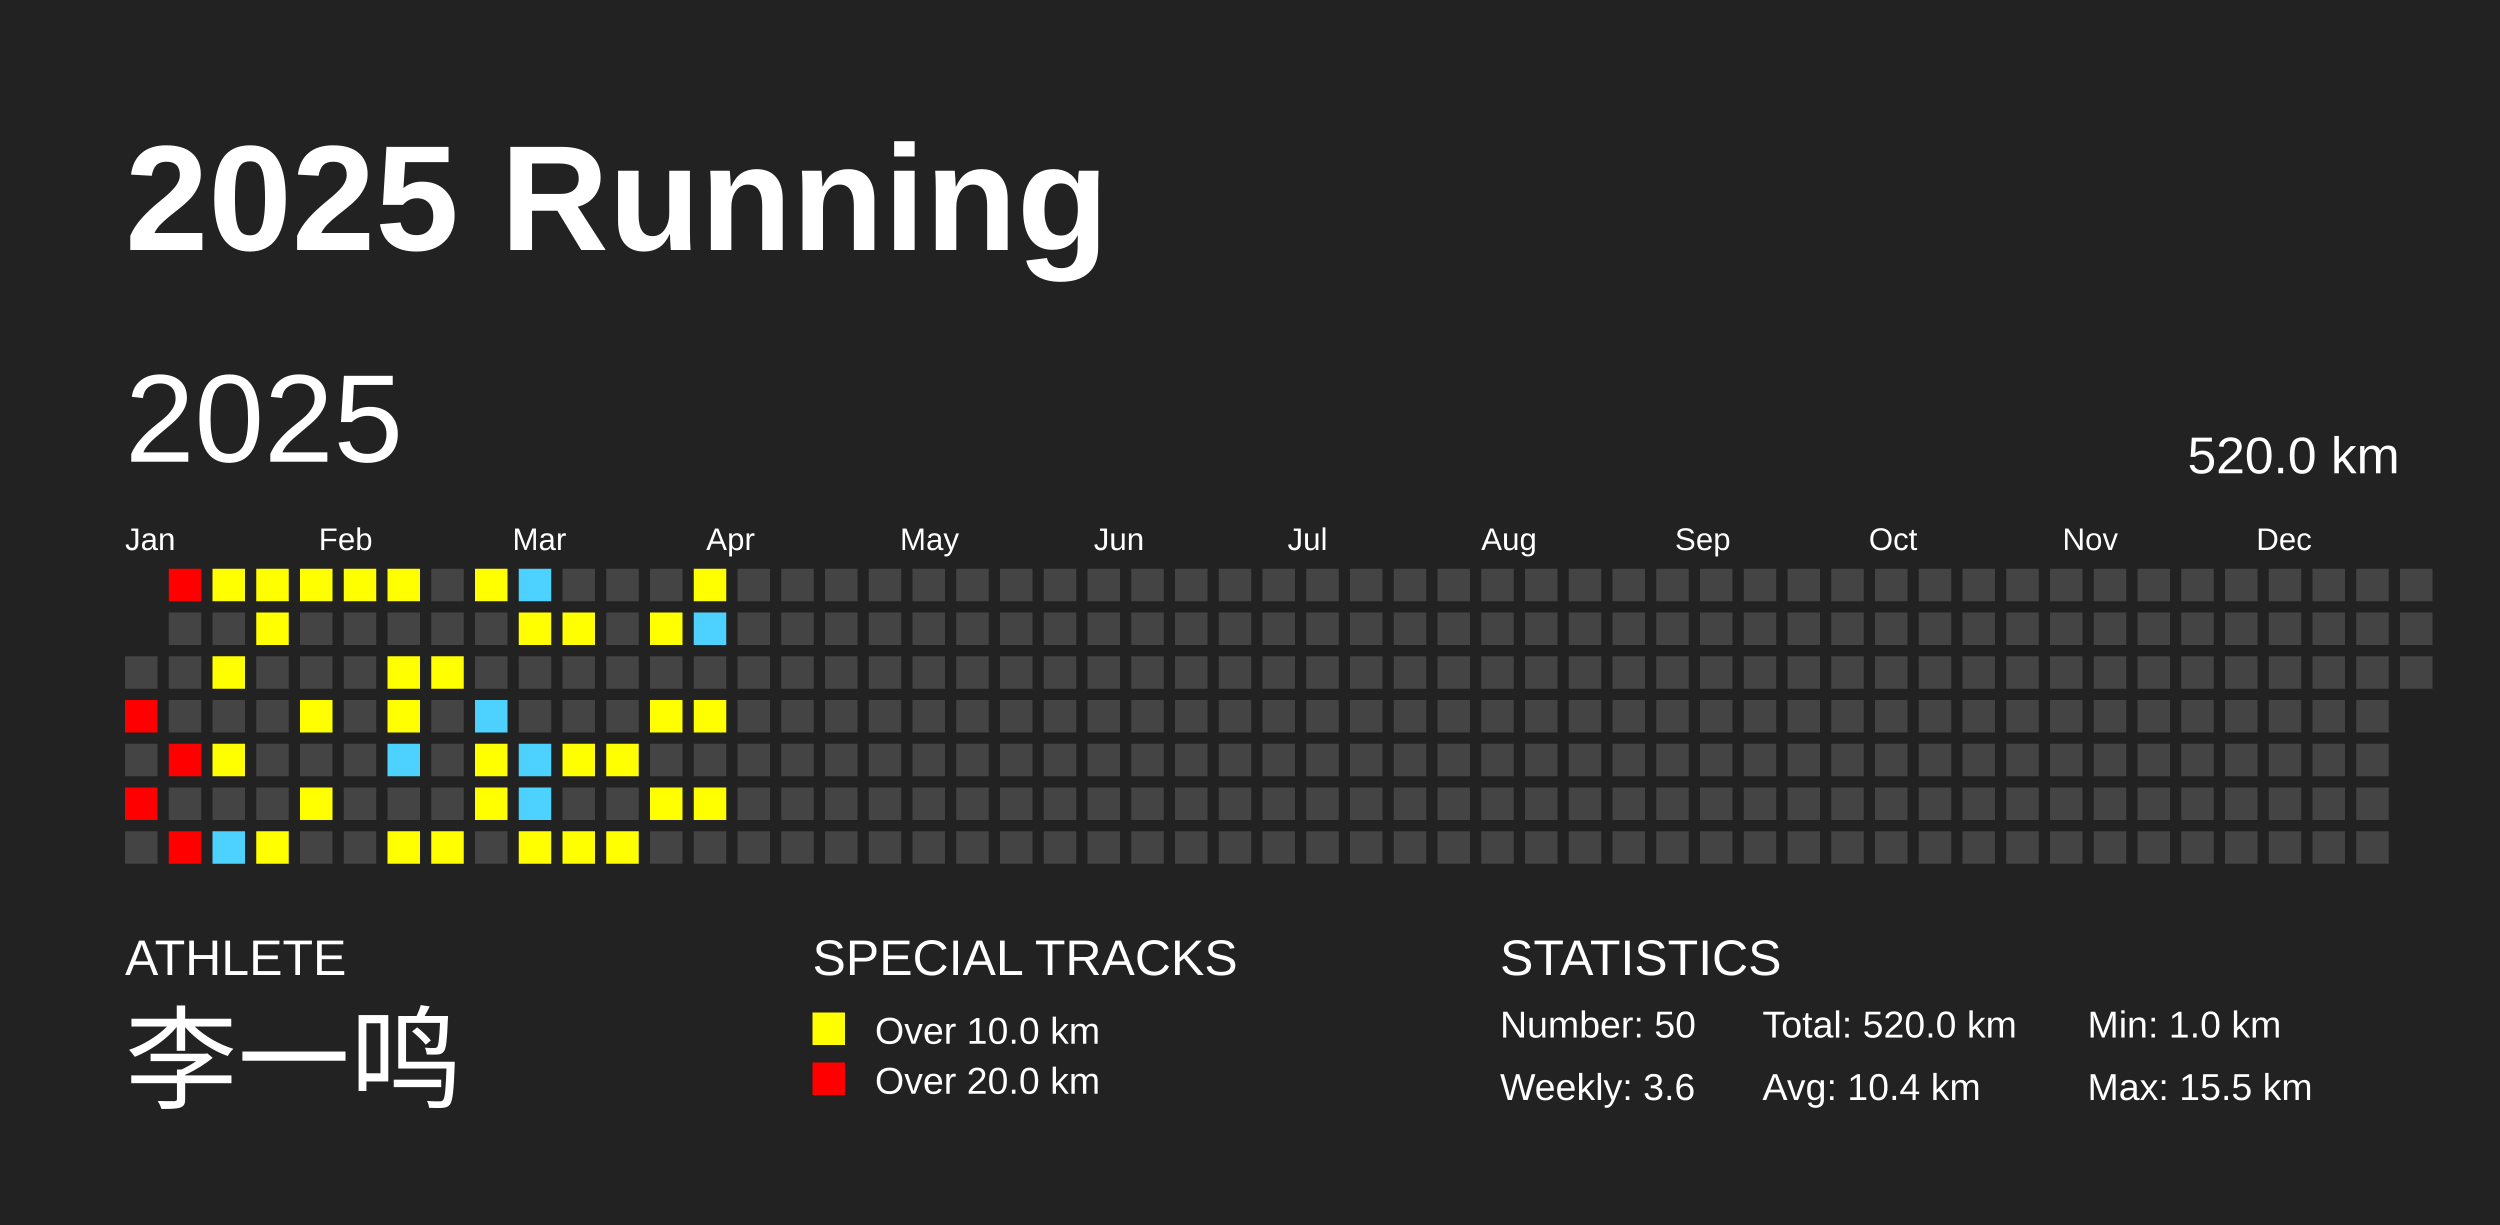
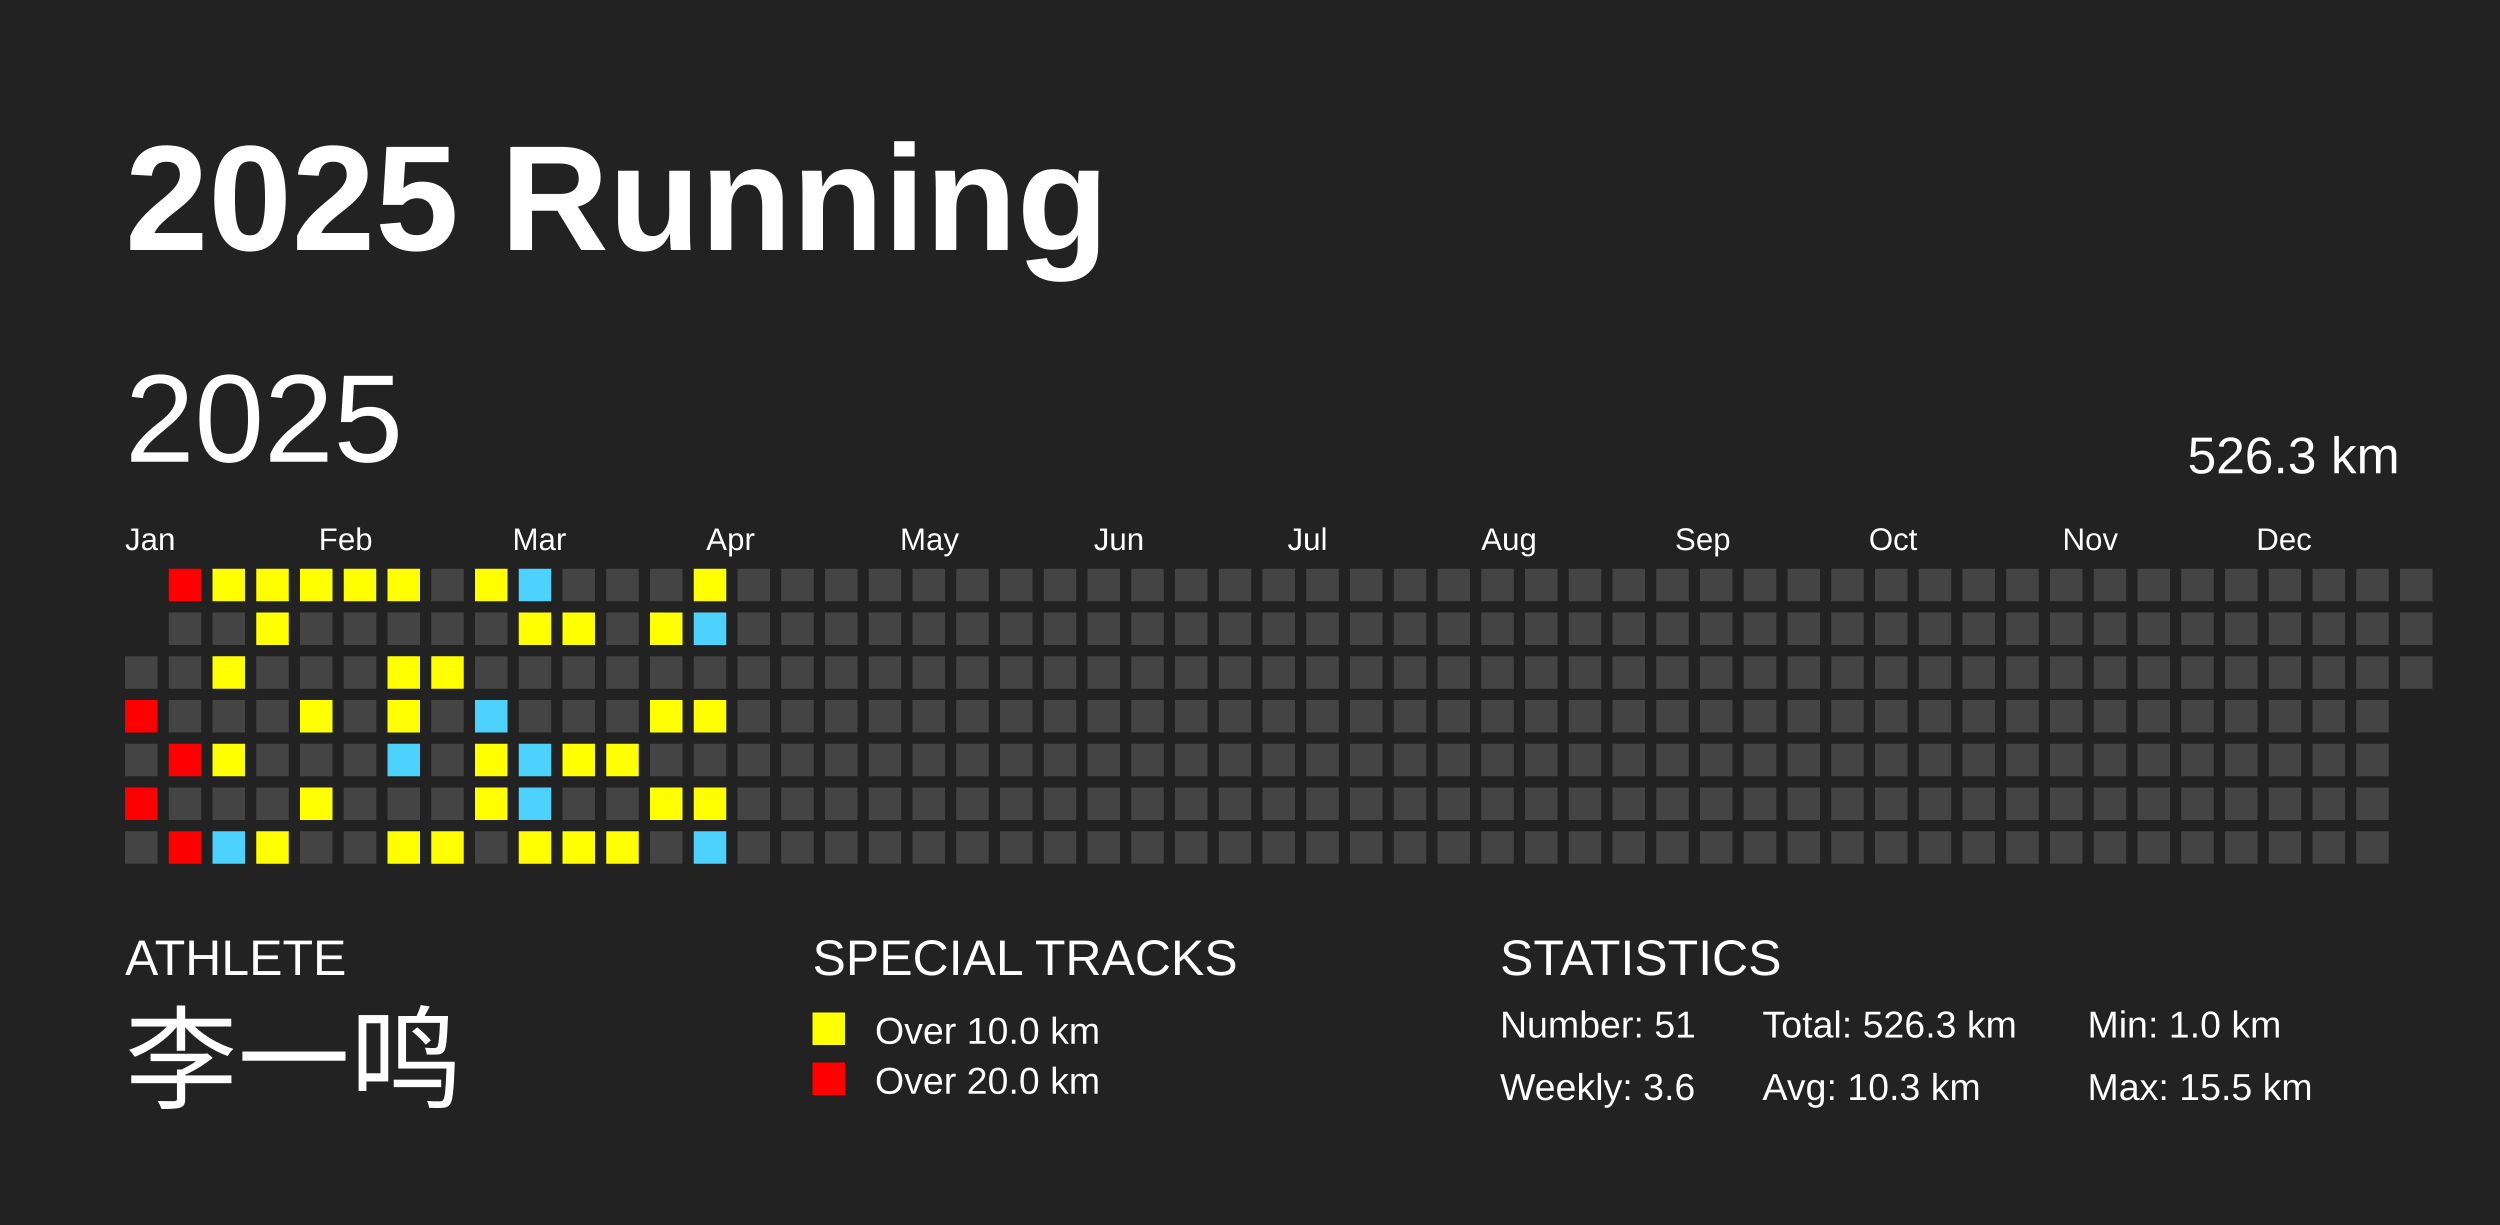
<svg xmlns="http://www.w3.org/2000/svg" baseProfile="full" height="98mm" version="1.1" viewBox="0,0,200,98" width="200mm">
  <defs />
  <rect fill="#222222" height="98" width="200" x="0" y="0" />
  <text fill="#FFFFFF" style="font-size:12px; font-family:Arial; font-weight:bold;" x="10" y="20">2025 Running</text>
  <text fill="#FFFFFF" style="font-size:4px; font-family:Arial" x="10" y="78">ATHLETE</text>
  <text fill="#FFFFFF" style="font-size:9px; font-family:Arial" x="10" y="88">李一鸣</text>
  <text fill="#FFFFFF" style="font-size:4px; font-family:Arial" x="65" y="78">SPECIAL TRACKS</text>
  <rect fill="yellow" height="2.6" width="2.6" x="65" y="81" />
  <text fill="#FFFFFF" style="font-size:3px; font-family:Arial" x="70" y="83.5">Over 10.0 km</text>
  <rect fill="red" height="2.6" width="2.6" x="65" y="85" />
  <text fill="#FFFFFF" style="font-size:3px; font-family:Arial" x="70" y="87.5">Over 20.0 km</text>
  <text fill="#FFFFFF" style="font-size:4px; font-family:Arial" x="120" y="78">STATISTICS</text>
-   <text fill="#FFFFFF" style="font-size:3px; font-family:Arial" x="120" y="83">Number: 50</text>
+   <text fill="#FFFFFF" style="font-size:3px; font-family:Arial" x="120" y="83">Number: 51</text>
  <text fill="#FFFFFF" style="font-size:3px; font-family:Arial" x="120" y="88">Weekly: 3.6</text>
-   <text fill="#FFFFFF" style="font-size:3px; font-family:Arial" x="141" y="83">Total: 520.0 km</text>
-   <text fill="#FFFFFF" style="font-size:3px; font-family:Arial" x="141" y="88">Avg: 10.4 km</text>
+   <text fill="#FFFFFF" style="font-size:3px; font-family:Arial" x="141" y="83">Total: 526.3 km</text>
+   <text fill="#FFFFFF" style="font-size:3px; font-family:Arial" x="141" y="88">Avg: 10.3 km</text>
  <text fill="#FFFFFF" style="font-size:3px; font-family:Arial" x="167" y="83">Min: 1.0 km</text>
  <text fill="#FFFFFF" style="font-size:3px; font-family:Arial" x="167" y="88">Max: 15.5 km</text>
  <text dominant-baseline="hanging" fill="#FFFFFF" style="font-size:10.0px; font-family:Arial;" x="10" y="30">2025</text>
-   <text dominant-baseline="hanging" fill="#FFFFFF" style="font-size:4.125px; font-family:Arial;" x="175" y="35">520.0 km</text>
+   <text dominant-baseline="hanging" fill="#FFFFFF" style="font-size:4.125px; font-family:Arial;" x="175" y="35">526.3 km</text>
  <text fill="#FFFFFF" style="font-size:2.5px; font-family:Arial" x="10.0" y="44">Jan</text>
  <text fill="#FFFFFF" style="font-size:2.5px; font-family:Arial" x="25.5" y="44">Feb</text>
  <text fill="#FFFFFF" style="font-size:2.5px; font-family:Arial" x="41.0" y="44">Mar</text>
  <text fill="#FFFFFF" style="font-size:2.5px; font-family:Arial" x="56.5" y="44">Apr</text>
  <text fill="#FFFFFF" style="font-size:2.5px; font-family:Arial" x="72.0" y="44">May</text>
  <text fill="#FFFFFF" style="font-size:2.5px; font-family:Arial" x="87.5" y="44">Jun</text>
  <text fill="#FFFFFF" style="font-size:2.5px; font-family:Arial" x="103.0" y="44">Jul</text>
  <text fill="#FFFFFF" style="font-size:2.5px; font-family:Arial" x="118.5" y="44">Aug</text>
  <text fill="#FFFFFF" style="font-size:2.5px; font-family:Arial" x="134.0" y="44">Sep</text>
  <text fill="#FFFFFF" style="font-size:2.5px; font-family:Arial" x="149.5" y="44">Oct</text>
  <text fill="#FFFFFF" style="font-size:2.5px; font-family:Arial" x="165.0" y="44">Nov</text>
  <text fill="#FFFFFF" style="font-size:2.5px; font-family:Arial" x="180.5" y="44">Dec</text>
  <rect fill="#444444" height="2.6" width="2.6" x="10.0" y="52.5" />
  <rect fill="red" height="2.6" width="2.6" x="10.0" y="56.0" />
  <rect fill="#444444" height="2.6" width="2.6" x="10.0" y="59.5" />
  <rect fill="red" height="2.6" width="2.6" x="10.0" y="63.0" />
  <rect fill="#444444" height="2.6" width="2.6" x="10.0" y="66.5" />
  <rect fill="red" height="2.6" width="2.6" x="13.5" y="45.5" />
  <rect fill="#444444" height="2.6" width="2.6" x="13.5" y="49.0" />
  <rect fill="#444444" height="2.6" width="2.6" x="13.5" y="52.5" />
  <rect fill="#444444" height="2.6" width="2.6" x="13.5" y="56.0" />
  <rect fill="red" height="2.6" width="2.6" x="13.5" y="59.5" />
  <rect fill="#444444" height="2.6" width="2.6" x="13.5" y="63.0" />
  <rect fill="red" height="2.6" width="2.6" x="13.5" y="66.5" />
  <rect fill="yellow" height="2.6" width="2.6" x="17.0" y="45.5" />
  <rect fill="#444444" height="2.6" width="2.6" x="17.0" y="49.0" />
  <rect fill="yellow" height="2.6" width="2.6" x="17.0" y="52.5" />
  <rect fill="#444444" height="2.6" width="2.6" x="17.0" y="56.0" />
  <rect fill="yellow" height="2.6" width="2.6" x="17.0" y="59.5" />
  <rect fill="#444444" height="2.6" width="2.6" x="17.0" y="63.0" />
  <rect fill="#4DD2FF" height="2.6" width="2.6" x="17.0" y="66.5" />
  <rect fill="yellow" height="2.6" width="2.6" x="20.5" y="45.5" />
  <rect fill="yellow" height="2.6" width="2.6" x="20.5" y="49.0" />
  <rect fill="#444444" height="2.6" width="2.6" x="20.5" y="52.5" />
  <rect fill="#444444" height="2.6" width="2.6" x="20.5" y="56.0" />
  <rect fill="#444444" height="2.6" width="2.6" x="20.5" y="59.5" />
  <rect fill="#444444" height="2.6" width="2.6" x="20.5" y="63.0" />
  <rect fill="yellow" height="2.6" width="2.6" x="20.5" y="66.5" />
  <rect fill="yellow" height="2.6" width="2.6" x="24.0" y="45.5" />
  <rect fill="#444444" height="2.6" width="2.6" x="24.0" y="49.0" />
  <rect fill="#444444" height="2.6" width="2.6" x="24.0" y="52.5" />
  <rect fill="yellow" height="2.6" width="2.6" x="24.0" y="56.0" />
  <rect fill="#444444" height="2.6" width="2.6" x="24.0" y="59.5" />
  <rect fill="yellow" height="2.6" width="2.6" x="24.0" y="63.0" />
  <rect fill="#444444" height="2.6" width="2.6" x="24.0" y="66.5" />
  <rect fill="yellow" height="2.6" width="2.6" x="27.5" y="45.5" />
  <rect fill="#444444" height="2.6" width="2.6" x="27.5" y="49.0" />
  <rect fill="#444444" height="2.6" width="2.6" x="27.5" y="52.5" />
  <rect fill="#444444" height="2.6" width="2.6" x="27.5" y="56.0" />
  <rect fill="#444444" height="2.6" width="2.6" x="27.5" y="59.5" />
  <rect fill="#444444" height="2.6" width="2.6" x="27.5" y="63.0" />
  <rect fill="#444444" height="2.6" width="2.6" x="27.5" y="66.5" />
  <rect fill="yellow" height="2.6" width="2.6" x="31.0" y="45.5" />
  <rect fill="#444444" height="2.6" width="2.6" x="31.0" y="49.0" />
  <rect fill="yellow" height="2.6" width="2.6" x="31.0" y="52.5" />
  <rect fill="yellow" height="2.6" width="2.6" x="31.0" y="56.0" />
  <rect fill="#4DD2FF" height="2.6" width="2.6" x="31.0" y="59.5" />
  <rect fill="#444444" height="2.6" width="2.6" x="31.0" y="63.0" />
  <rect fill="yellow" height="2.6" width="2.6" x="31.0" y="66.5" />
  <rect fill="#444444" height="2.6" width="2.6" x="34.5" y="45.5" />
  <rect fill="#444444" height="2.6" width="2.6" x="34.5" y="49.0" />
  <rect fill="yellow" height="2.6" width="2.6" x="34.5" y="52.5" />
  <rect fill="#444444" height="2.6" width="2.6" x="34.5" y="56.0" />
  <rect fill="#444444" height="2.6" width="2.6" x="34.5" y="59.5" />
  <rect fill="#444444" height="2.6" width="2.6" x="34.5" y="63.0" />
  <rect fill="yellow" height="2.6" width="2.6" x="34.5" y="66.5" />
  <rect fill="yellow" height="2.6" width="2.6" x="38.0" y="45.5" />
  <rect fill="#444444" height="2.6" width="2.6" x="38.0" y="49.0" />
  <rect fill="#444444" height="2.6" width="2.6" x="38.0" y="52.5" />
  <rect fill="#4DD2FF" height="2.6" width="2.6" x="38.0" y="56.0" />
  <rect fill="yellow" height="2.6" width="2.6" x="38.0" y="59.5" />
  <rect fill="yellow" height="2.6" width="2.6" x="38.0" y="63.0" />
  <rect fill="#444444" height="2.6" width="2.6" x="38.0" y="66.5" />
  <rect fill="#4DD2FF" height="2.6" width="2.6" x="41.5" y="45.5" />
  <rect fill="yellow" height="2.6" width="2.6" x="41.5" y="49.0" />
  <rect fill="#444444" height="2.6" width="2.6" x="41.5" y="52.5" />
  <rect fill="#444444" height="2.6" width="2.6" x="41.5" y="56.0" />
  <rect fill="#4DD2FF" height="2.6" width="2.6" x="41.5" y="59.5" />
  <rect fill="#4DD2FF" height="2.6" width="2.6" x="41.5" y="63.0" />
  <rect fill="yellow" height="2.6" width="2.6" x="41.5" y="66.5" />
  <rect fill="#444444" height="2.6" width="2.6" x="45.0" y="45.5" />
  <rect fill="yellow" height="2.6" width="2.6" x="45.0" y="49.0" />
  <rect fill="#444444" height="2.6" width="2.6" x="45.0" y="52.5" />
  <rect fill="#444444" height="2.6" width="2.6" x="45.0" y="56.0" />
  <rect fill="yellow" height="2.6" width="2.6" x="45.0" y="59.5" />
  <rect fill="#444444" height="2.6" width="2.6" x="45.0" y="63.0" />
  <rect fill="yellow" height="2.6" width="2.6" x="45.0" y="66.5" />
  <rect fill="#444444" height="2.6" width="2.6" x="48.5" y="45.5" />
  <rect fill="#444444" height="2.6" width="2.6" x="48.5" y="49.0" />
  <rect fill="#444444" height="2.6" width="2.6" x="48.5" y="52.5" />
  <rect fill="#444444" height="2.6" width="2.6" x="48.5" y="56.0" />
  <rect fill="yellow" height="2.6" width="2.6" x="48.5" y="59.5" />
  <rect fill="#444444" height="2.6" width="2.6" x="48.5" y="63.0" />
  <rect fill="yellow" height="2.6" width="2.6" x="48.5" y="66.5" />
  <rect fill="#444444" height="2.6" width="2.6" x="52.0" y="45.5" />
  <rect fill="yellow" height="2.6" width="2.6" x="52.0" y="49.0" />
  <rect fill="#444444" height="2.6" width="2.6" x="52.0" y="52.5" />
  <rect fill="yellow" height="2.6" width="2.6" x="52.0" y="56.0" />
  <rect fill="#444444" height="2.6" width="2.6" x="52.0" y="59.5" />
  <rect fill="yellow" height="2.6" width="2.6" x="52.0" y="63.0" />
  <rect fill="#444444" height="2.6" width="2.6" x="52.0" y="66.5" />
  <rect fill="yellow" height="2.6" width="2.6" x="55.5" y="45.5" />
  <rect fill="#4DD2FF" height="2.6" width="2.6" x="55.5" y="49.0" />
  <rect fill="#444444" height="2.6" width="2.6" x="55.5" y="52.5" />
  <rect fill="yellow" height="2.6" width="2.6" x="55.5" y="56.0" />
  <rect fill="#444444" height="2.6" width="2.6" x="55.5" y="59.5" />
  <rect fill="yellow" height="2.6" width="2.6" x="55.5" y="63.0" />
-   <rect fill="#444444" height="2.6" width="2.6" x="55.5" y="66.5" />
+   <rect fill="#4DD2FF" height="2.6" width="2.6" x="55.5" y="66.5" />
  <rect fill="#444444" height="2.6" width="2.6" x="59.0" y="45.5" />
  <rect fill="#444444" height="2.6" width="2.6" x="59.0" y="49.0" />
  <rect fill="#444444" height="2.6" width="2.6" x="59.0" y="52.5" />
  <rect fill="#444444" height="2.6" width="2.6" x="59.0" y="56.0" />
  <rect fill="#444444" height="2.6" width="2.6" x="59.0" y="59.5" />
  <rect fill="#444444" height="2.6" width="2.6" x="59.0" y="63.0" />
  <rect fill="#444444" height="2.6" width="2.6" x="59.0" y="66.5" />
  <rect fill="#444444" height="2.6" width="2.6" x="62.5" y="45.5" />
  <rect fill="#444444" height="2.6" width="2.6" x="62.5" y="49.0" />
  <rect fill="#444444" height="2.6" width="2.6" x="62.5" y="52.5" />
  <rect fill="#444444" height="2.6" width="2.6" x="62.5" y="56.0" />
  <rect fill="#444444" height="2.6" width="2.6" x="62.5" y="59.5" />
  <rect fill="#444444" height="2.6" width="2.6" x="62.5" y="63.0" />
  <rect fill="#444444" height="2.6" width="2.6" x="62.5" y="66.5" />
  <rect fill="#444444" height="2.6" width="2.6" x="66.0" y="45.5" />
  <rect fill="#444444" height="2.6" width="2.6" x="66.0" y="49.0" />
  <rect fill="#444444" height="2.6" width="2.6" x="66.0" y="52.5" />
  <rect fill="#444444" height="2.6" width="2.6" x="66.0" y="56.0" />
  <rect fill="#444444" height="2.6" width="2.6" x="66.0" y="59.5" />
  <rect fill="#444444" height="2.6" width="2.6" x="66.0" y="63.0" />
  <rect fill="#444444" height="2.6" width="2.6" x="66.0" y="66.5" />
  <rect fill="#444444" height="2.6" width="2.6" x="69.5" y="45.5" />
  <rect fill="#444444" height="2.6" width="2.6" x="69.5" y="49.0" />
  <rect fill="#444444" height="2.6" width="2.6" x="69.5" y="52.5" />
  <rect fill="#444444" height="2.6" width="2.6" x="69.5" y="56.0" />
  <rect fill="#444444" height="2.6" width="2.6" x="69.5" y="59.5" />
  <rect fill="#444444" height="2.6" width="2.6" x="69.5" y="63.0" />
  <rect fill="#444444" height="2.6" width="2.6" x="69.5" y="66.5" />
  <rect fill="#444444" height="2.6" width="2.6" x="73.0" y="45.5" />
  <rect fill="#444444" height="2.6" width="2.6" x="73.0" y="49.0" />
  <rect fill="#444444" height="2.6" width="2.6" x="73.0" y="52.5" />
  <rect fill="#444444" height="2.6" width="2.6" x="73.0" y="56.0" />
  <rect fill="#444444" height="2.6" width="2.6" x="73.0" y="59.5" />
  <rect fill="#444444" height="2.6" width="2.6" x="73.0" y="63.0" />
  <rect fill="#444444" height="2.6" width="2.6" x="73.0" y="66.5" />
  <rect fill="#444444" height="2.6" width="2.6" x="76.5" y="45.5" />
  <rect fill="#444444" height="2.6" width="2.6" x="76.5" y="49.0" />
  <rect fill="#444444" height="2.6" width="2.6" x="76.5" y="52.5" />
  <rect fill="#444444" height="2.6" width="2.6" x="76.5" y="56.0" />
  <rect fill="#444444" height="2.6" width="2.6" x="76.5" y="59.5" />
  <rect fill="#444444" height="2.6" width="2.6" x="76.5" y="63.0" />
  <rect fill="#444444" height="2.6" width="2.6" x="76.5" y="66.5" />
  <rect fill="#444444" height="2.6" width="2.6" x="80.0" y="45.5" />
  <rect fill="#444444" height="2.6" width="2.6" x="80.0" y="49.0" />
  <rect fill="#444444" height="2.6" width="2.6" x="80.0" y="52.5" />
  <rect fill="#444444" height="2.6" width="2.6" x="80.0" y="56.0" />
  <rect fill="#444444" height="2.6" width="2.6" x="80.0" y="59.5" />
  <rect fill="#444444" height="2.6" width="2.6" x="80.0" y="63.0" />
  <rect fill="#444444" height="2.6" width="2.6" x="80.0" y="66.5" />
  <rect fill="#444444" height="2.6" width="2.6" x="83.5" y="45.5" />
  <rect fill="#444444" height="2.6" width="2.6" x="83.5" y="49.0" />
  <rect fill="#444444" height="2.6" width="2.6" x="83.5" y="52.5" />
  <rect fill="#444444" height="2.6" width="2.6" x="83.5" y="56.0" />
  <rect fill="#444444" height="2.6" width="2.6" x="83.5" y="59.5" />
  <rect fill="#444444" height="2.6" width="2.6" x="83.5" y="63.0" />
  <rect fill="#444444" height="2.6" width="2.6" x="83.5" y="66.5" />
  <rect fill="#444444" height="2.6" width="2.6" x="87.0" y="45.5" />
  <rect fill="#444444" height="2.6" width="2.6" x="87.0" y="49.0" />
  <rect fill="#444444" height="2.6" width="2.6" x="87.0" y="52.5" />
  <rect fill="#444444" height="2.6" width="2.6" x="87.0" y="56.0" />
  <rect fill="#444444" height="2.6" width="2.6" x="87.0" y="59.5" />
  <rect fill="#444444" height="2.6" width="2.6" x="87.0" y="63.0" />
  <rect fill="#444444" height="2.6" width="2.6" x="87.0" y="66.5" />
  <rect fill="#444444" height="2.6" width="2.6" x="90.5" y="45.5" />
  <rect fill="#444444" height="2.6" width="2.6" x="90.5" y="49.0" />
  <rect fill="#444444" height="2.6" width="2.6" x="90.5" y="52.5" />
  <rect fill="#444444" height="2.6" width="2.6" x="90.5" y="56.0" />
  <rect fill="#444444" height="2.6" width="2.6" x="90.5" y="59.5" />
  <rect fill="#444444" height="2.6" width="2.6" x="90.5" y="63.0" />
  <rect fill="#444444" height="2.6" width="2.6" x="90.5" y="66.5" />
  <rect fill="#444444" height="2.6" width="2.6" x="94.0" y="45.5" />
  <rect fill="#444444" height="2.6" width="2.6" x="94.0" y="49.0" />
  <rect fill="#444444" height="2.6" width="2.6" x="94.0" y="52.5" />
  <rect fill="#444444" height="2.6" width="2.6" x="94.0" y="56.0" />
  <rect fill="#444444" height="2.6" width="2.6" x="94.0" y="59.5" />
  <rect fill="#444444" height="2.6" width="2.6" x="94.0" y="63.0" />
  <rect fill="#444444" height="2.6" width="2.6" x="94.0" y="66.5" />
  <rect fill="#444444" height="2.6" width="2.6" x="97.5" y="45.5" />
  <rect fill="#444444" height="2.6" width="2.6" x="97.5" y="49.0" />
  <rect fill="#444444" height="2.6" width="2.6" x="97.5" y="52.5" />
  <rect fill="#444444" height="2.6" width="2.6" x="97.5" y="56.0" />
  <rect fill="#444444" height="2.6" width="2.6" x="97.5" y="59.5" />
  <rect fill="#444444" height="2.6" width="2.6" x="97.5" y="63.0" />
  <rect fill="#444444" height="2.6" width="2.6" x="97.5" y="66.5" />
  <rect fill="#444444" height="2.6" width="2.6" x="101.0" y="45.5" />
  <rect fill="#444444" height="2.6" width="2.6" x="101.0" y="49.0" />
  <rect fill="#444444" height="2.6" width="2.6" x="101.0" y="52.5" />
  <rect fill="#444444" height="2.6" width="2.6" x="101.0" y="56.0" />
  <rect fill="#444444" height="2.6" width="2.6" x="101.0" y="59.5" />
  <rect fill="#444444" height="2.6" width="2.6" x="101.0" y="63.0" />
  <rect fill="#444444" height="2.6" width="2.6" x="101.0" y="66.5" />
  <rect fill="#444444" height="2.6" width="2.6" x="104.5" y="45.5" />
  <rect fill="#444444" height="2.6" width="2.6" x="104.5" y="49.0" />
  <rect fill="#444444" height="2.6" width="2.6" x="104.5" y="52.5" />
  <rect fill="#444444" height="2.6" width="2.6" x="104.5" y="56.0" />
  <rect fill="#444444" height="2.6" width="2.6" x="104.5" y="59.5" />
  <rect fill="#444444" height="2.6" width="2.6" x="104.5" y="63.0" />
  <rect fill="#444444" height="2.6" width="2.6" x="104.5" y="66.5" />
  <rect fill="#444444" height="2.6" width="2.6" x="108.0" y="45.5" />
  <rect fill="#444444" height="2.6" width="2.6" x="108.0" y="49.0" />
  <rect fill="#444444" height="2.6" width="2.6" x="108.0" y="52.5" />
  <rect fill="#444444" height="2.6" width="2.6" x="108.0" y="56.0" />
  <rect fill="#444444" height="2.6" width="2.6" x="108.0" y="59.5" />
  <rect fill="#444444" height="2.6" width="2.6" x="108.0" y="63.0" />
  <rect fill="#444444" height="2.6" width="2.6" x="108.0" y="66.5" />
  <rect fill="#444444" height="2.6" width="2.6" x="111.5" y="45.5" />
  <rect fill="#444444" height="2.6" width="2.6" x="111.5" y="49.0" />
  <rect fill="#444444" height="2.6" width="2.6" x="111.5" y="52.5" />
  <rect fill="#444444" height="2.6" width="2.6" x="111.5" y="56.0" />
  <rect fill="#444444" height="2.6" width="2.6" x="111.5" y="59.5" />
  <rect fill="#444444" height="2.6" width="2.6" x="111.5" y="63.0" />
  <rect fill="#444444" height="2.6" width="2.6" x="111.5" y="66.5" />
  <rect fill="#444444" height="2.6" width="2.6" x="115.0" y="45.5" />
  <rect fill="#444444" height="2.6" width="2.6" x="115.0" y="49.0" />
  <rect fill="#444444" height="2.6" width="2.6" x="115.0" y="52.5" />
  <rect fill="#444444" height="2.6" width="2.6" x="115.0" y="56.0" />
  <rect fill="#444444" height="2.6" width="2.6" x="115.0" y="59.5" />
  <rect fill="#444444" height="2.6" width="2.6" x="115.0" y="63.0" />
  <rect fill="#444444" height="2.6" width="2.6" x="115.0" y="66.5" />
  <rect fill="#444444" height="2.6" width="2.6" x="118.5" y="45.5" />
  <rect fill="#444444" height="2.6" width="2.6" x="118.5" y="49.0" />
  <rect fill="#444444" height="2.6" width="2.6" x="118.5" y="52.5" />
  <rect fill="#444444" height="2.6" width="2.6" x="118.5" y="56.0" />
  <rect fill="#444444" height="2.6" width="2.6" x="118.5" y="59.5" />
  <rect fill="#444444" height="2.6" width="2.6" x="118.5" y="63.0" />
  <rect fill="#444444" height="2.6" width="2.6" x="118.5" y="66.5" />
  <rect fill="#444444" height="2.6" width="2.6" x="122.0" y="45.5" />
  <rect fill="#444444" height="2.6" width="2.6" x="122.0" y="49.0" />
  <rect fill="#444444" height="2.6" width="2.6" x="122.0" y="52.5" />
  <rect fill="#444444" height="2.6" width="2.6" x="122.0" y="56.0" />
  <rect fill="#444444" height="2.6" width="2.6" x="122.0" y="59.5" />
  <rect fill="#444444" height="2.6" width="2.6" x="122.0" y="63.0" />
  <rect fill="#444444" height="2.6" width="2.6" x="122.0" y="66.5" />
  <rect fill="#444444" height="2.6" width="2.6" x="125.5" y="45.5" />
  <rect fill="#444444" height="2.6" width="2.6" x="125.5" y="49.0" />
  <rect fill="#444444" height="2.6" width="2.6" x="125.5" y="52.5" />
  <rect fill="#444444" height="2.6" width="2.6" x="125.5" y="56.0" />
  <rect fill="#444444" height="2.6" width="2.6" x="125.5" y="59.5" />
  <rect fill="#444444" height="2.6" width="2.6" x="125.5" y="63.0" />
  <rect fill="#444444" height="2.6" width="2.6" x="125.5" y="66.5" />
  <rect fill="#444444" height="2.6" width="2.6" x="129.0" y="45.5" />
  <rect fill="#444444" height="2.6" width="2.6" x="129.0" y="49.0" />
  <rect fill="#444444" height="2.6" width="2.6" x="129.0" y="52.5" />
  <rect fill="#444444" height="2.6" width="2.6" x="129.0" y="56.0" />
  <rect fill="#444444" height="2.6" width="2.6" x="129.0" y="59.5" />
  <rect fill="#444444" height="2.6" width="2.6" x="129.0" y="63.0" />
  <rect fill="#444444" height="2.6" width="2.6" x="129.0" y="66.5" />
  <rect fill="#444444" height="2.6" width="2.6" x="132.5" y="45.5" />
  <rect fill="#444444" height="2.6" width="2.6" x="132.5" y="49.0" />
  <rect fill="#444444" height="2.6" width="2.6" x="132.5" y="52.5" />
  <rect fill="#444444" height="2.6" width="2.6" x="132.5" y="56.0" />
  <rect fill="#444444" height="2.6" width="2.6" x="132.5" y="59.5" />
  <rect fill="#444444" height="2.6" width="2.6" x="132.5" y="63.0" />
  <rect fill="#444444" height="2.6" width="2.6" x="132.5" y="66.5" />
  <rect fill="#444444" height="2.6" width="2.6" x="136.0" y="45.5" />
  <rect fill="#444444" height="2.6" width="2.6" x="136.0" y="49.0" />
  <rect fill="#444444" height="2.6" width="2.6" x="136.0" y="52.5" />
  <rect fill="#444444" height="2.6" width="2.6" x="136.0" y="56.0" />
  <rect fill="#444444" height="2.6" width="2.6" x="136.0" y="59.5" />
  <rect fill="#444444" height="2.6" width="2.6" x="136.0" y="63.0" />
  <rect fill="#444444" height="2.6" width="2.6" x="136.0" y="66.5" />
  <rect fill="#444444" height="2.6" width="2.6" x="139.5" y="45.5" />
  <rect fill="#444444" height="2.6" width="2.6" x="139.5" y="49.0" />
  <rect fill="#444444" height="2.6" width="2.6" x="139.5" y="52.5" />
  <rect fill="#444444" height="2.6" width="2.6" x="139.5" y="56.0" />
  <rect fill="#444444" height="2.6" width="2.6" x="139.5" y="59.5" />
  <rect fill="#444444" height="2.6" width="2.6" x="139.5" y="63.0" />
  <rect fill="#444444" height="2.6" width="2.6" x="139.5" y="66.5" />
  <rect fill="#444444" height="2.6" width="2.6" x="143.0" y="45.5" />
  <rect fill="#444444" height="2.6" width="2.6" x="143.0" y="49.0" />
  <rect fill="#444444" height="2.6" width="2.6" x="143.0" y="52.5" />
  <rect fill="#444444" height="2.6" width="2.6" x="143.0" y="56.0" />
  <rect fill="#444444" height="2.6" width="2.6" x="143.0" y="59.5" />
  <rect fill="#444444" height="2.6" width="2.6" x="143.0" y="63.0" />
  <rect fill="#444444" height="2.6" width="2.6" x="143.0" y="66.5" />
  <rect fill="#444444" height="2.6" width="2.6" x="146.5" y="45.5" />
  <rect fill="#444444" height="2.6" width="2.6" x="146.5" y="49.0" />
  <rect fill="#444444" height="2.6" width="2.6" x="146.5" y="52.5" />
  <rect fill="#444444" height="2.6" width="2.6" x="146.5" y="56.0" />
  <rect fill="#444444" height="2.6" width="2.6" x="146.5" y="59.5" />
  <rect fill="#444444" height="2.6" width="2.6" x="146.5" y="63.0" />
  <rect fill="#444444" height="2.6" width="2.6" x="146.5" y="66.5" />
  <rect fill="#444444" height="2.6" width="2.6" x="150.0" y="45.5" />
  <rect fill="#444444" height="2.6" width="2.6" x="150.0" y="49.0" />
  <rect fill="#444444" height="2.6" width="2.6" x="150.0" y="52.5" />
  <rect fill="#444444" height="2.6" width="2.6" x="150.0" y="56.0" />
  <rect fill="#444444" height="2.6" width="2.6" x="150.0" y="59.5" />
  <rect fill="#444444" height="2.6" width="2.6" x="150.0" y="63.0" />
  <rect fill="#444444" height="2.6" width="2.6" x="150.0" y="66.5" />
  <rect fill="#444444" height="2.6" width="2.6" x="153.5" y="45.5" />
  <rect fill="#444444" height="2.6" width="2.6" x="153.5" y="49.0" />
  <rect fill="#444444" height="2.6" width="2.6" x="153.5" y="52.5" />
  <rect fill="#444444" height="2.6" width="2.6" x="153.5" y="56.0" />
  <rect fill="#444444" height="2.6" width="2.6" x="153.5" y="59.5" />
  <rect fill="#444444" height="2.6" width="2.6" x="153.5" y="63.0" />
  <rect fill="#444444" height="2.6" width="2.6" x="153.5" y="66.5" />
  <rect fill="#444444" height="2.6" width="2.6" x="157.0" y="45.5" />
  <rect fill="#444444" height="2.6" width="2.6" x="157.0" y="49.0" />
  <rect fill="#444444" height="2.6" width="2.6" x="157.0" y="52.5" />
  <rect fill="#444444" height="2.6" width="2.6" x="157.0" y="56.0" />
  <rect fill="#444444" height="2.6" width="2.6" x="157.0" y="59.5" />
  <rect fill="#444444" height="2.6" width="2.6" x="157.0" y="63.0" />
  <rect fill="#444444" height="2.6" width="2.6" x="157.0" y="66.5" />
  <rect fill="#444444" height="2.6" width="2.6" x="160.5" y="45.5" />
  <rect fill="#444444" height="2.6" width="2.6" x="160.5" y="49.0" />
  <rect fill="#444444" height="2.6" width="2.6" x="160.5" y="52.5" />
  <rect fill="#444444" height="2.6" width="2.6" x="160.5" y="56.0" />
  <rect fill="#444444" height="2.6" width="2.6" x="160.5" y="59.5" />
  <rect fill="#444444" height="2.6" width="2.6" x="160.5" y="63.0" />
  <rect fill="#444444" height="2.6" width="2.6" x="160.5" y="66.5" />
  <rect fill="#444444" height="2.6" width="2.6" x="164.0" y="45.5" />
  <rect fill="#444444" height="2.6" width="2.6" x="164.0" y="49.0" />
  <rect fill="#444444" height="2.6" width="2.6" x="164.0" y="52.5" />
  <rect fill="#444444" height="2.6" width="2.6" x="164.0" y="56.0" />
  <rect fill="#444444" height="2.6" width="2.6" x="164.0" y="59.5" />
  <rect fill="#444444" height="2.6" width="2.6" x="164.0" y="63.0" />
  <rect fill="#444444" height="2.6" width="2.6" x="164.0" y="66.5" />
  <rect fill="#444444" height="2.6" width="2.6" x="167.5" y="45.5" />
  <rect fill="#444444" height="2.6" width="2.6" x="167.5" y="49.0" />
  <rect fill="#444444" height="2.6" width="2.6" x="167.5" y="52.5" />
  <rect fill="#444444" height="2.6" width="2.6" x="167.5" y="56.0" />
  <rect fill="#444444" height="2.6" width="2.6" x="167.5" y="59.5" />
  <rect fill="#444444" height="2.6" width="2.6" x="167.5" y="63.0" />
  <rect fill="#444444" height="2.6" width="2.6" x="167.5" y="66.5" />
  <rect fill="#444444" height="2.6" width="2.6" x="171.0" y="45.5" />
  <rect fill="#444444" height="2.6" width="2.6" x="171.0" y="49.0" />
  <rect fill="#444444" height="2.6" width="2.6" x="171.0" y="52.5" />
  <rect fill="#444444" height="2.6" width="2.6" x="171.0" y="56.0" />
  <rect fill="#444444" height="2.6" width="2.6" x="171.0" y="59.5" />
  <rect fill="#444444" height="2.6" width="2.6" x="171.0" y="63.0" />
  <rect fill="#444444" height="2.6" width="2.6" x="171.0" y="66.5" />
  <rect fill="#444444" height="2.6" width="2.6" x="174.5" y="45.5" />
  <rect fill="#444444" height="2.6" width="2.6" x="174.5" y="49.0" />
  <rect fill="#444444" height="2.6" width="2.6" x="174.5" y="52.5" />
  <rect fill="#444444" height="2.6" width="2.6" x="174.5" y="56.0" />
  <rect fill="#444444" height="2.6" width="2.6" x="174.5" y="59.5" />
  <rect fill="#444444" height="2.6" width="2.6" x="174.5" y="63.0" />
  <rect fill="#444444" height="2.6" width="2.6" x="174.5" y="66.5" />
  <rect fill="#444444" height="2.6" width="2.6" x="178.0" y="45.5" />
  <rect fill="#444444" height="2.6" width="2.6" x="178.0" y="49.0" />
  <rect fill="#444444" height="2.6" width="2.6" x="178.0" y="52.5" />
  <rect fill="#444444" height="2.6" width="2.6" x="178.0" y="56.0" />
  <rect fill="#444444" height="2.6" width="2.6" x="178.0" y="59.5" />
  <rect fill="#444444" height="2.6" width="2.6" x="178.0" y="63.0" />
  <rect fill="#444444" height="2.6" width="2.6" x="178.0" y="66.5" />
  <rect fill="#444444" height="2.6" width="2.6" x="181.5" y="45.5" />
  <rect fill="#444444" height="2.6" width="2.6" x="181.5" y="49.0" />
  <rect fill="#444444" height="2.6" width="2.6" x="181.5" y="52.5" />
  <rect fill="#444444" height="2.6" width="2.6" x="181.5" y="56.0" />
  <rect fill="#444444" height="2.6" width="2.6" x="181.5" y="59.5" />
  <rect fill="#444444" height="2.6" width="2.6" x="181.5" y="63.0" />
  <rect fill="#444444" height="2.6" width="2.6" x="181.5" y="66.5" />
  <rect fill="#444444" height="2.6" width="2.6" x="185.0" y="45.5" />
  <rect fill="#444444" height="2.6" width="2.6" x="185.0" y="49.0" />
  <rect fill="#444444" height="2.6" width="2.6" x="185.0" y="52.5" />
  <rect fill="#444444" height="2.6" width="2.6" x="185.0" y="56.0" />
  <rect fill="#444444" height="2.6" width="2.6" x="185.0" y="59.5" />
  <rect fill="#444444" height="2.6" width="2.6" x="185.0" y="63.0" />
  <rect fill="#444444" height="2.6" width="2.6" x="185.0" y="66.5" />
  <rect fill="#444444" height="2.6" width="2.6" x="188.5" y="45.5" />
  <rect fill="#444444" height="2.6" width="2.6" x="188.5" y="49.0" />
  <rect fill="#444444" height="2.6" width="2.6" x="188.5" y="52.5" />
  <rect fill="#444444" height="2.6" width="2.6" x="188.5" y="56.0" />
  <rect fill="#444444" height="2.6" width="2.6" x="188.5" y="59.5" />
  <rect fill="#444444" height="2.6" width="2.6" x="188.5" y="63.0" />
  <rect fill="#444444" height="2.6" width="2.6" x="188.5" y="66.5" />
  <rect fill="#444444" height="2.6" width="2.6" x="192.0" y="45.5" />
  <rect fill="#444444" height="2.6" width="2.6" x="192.0" y="49.0" />
  <rect fill="#444444" height="2.6" width="2.6" x="192.0" y="52.5" />
</svg>
